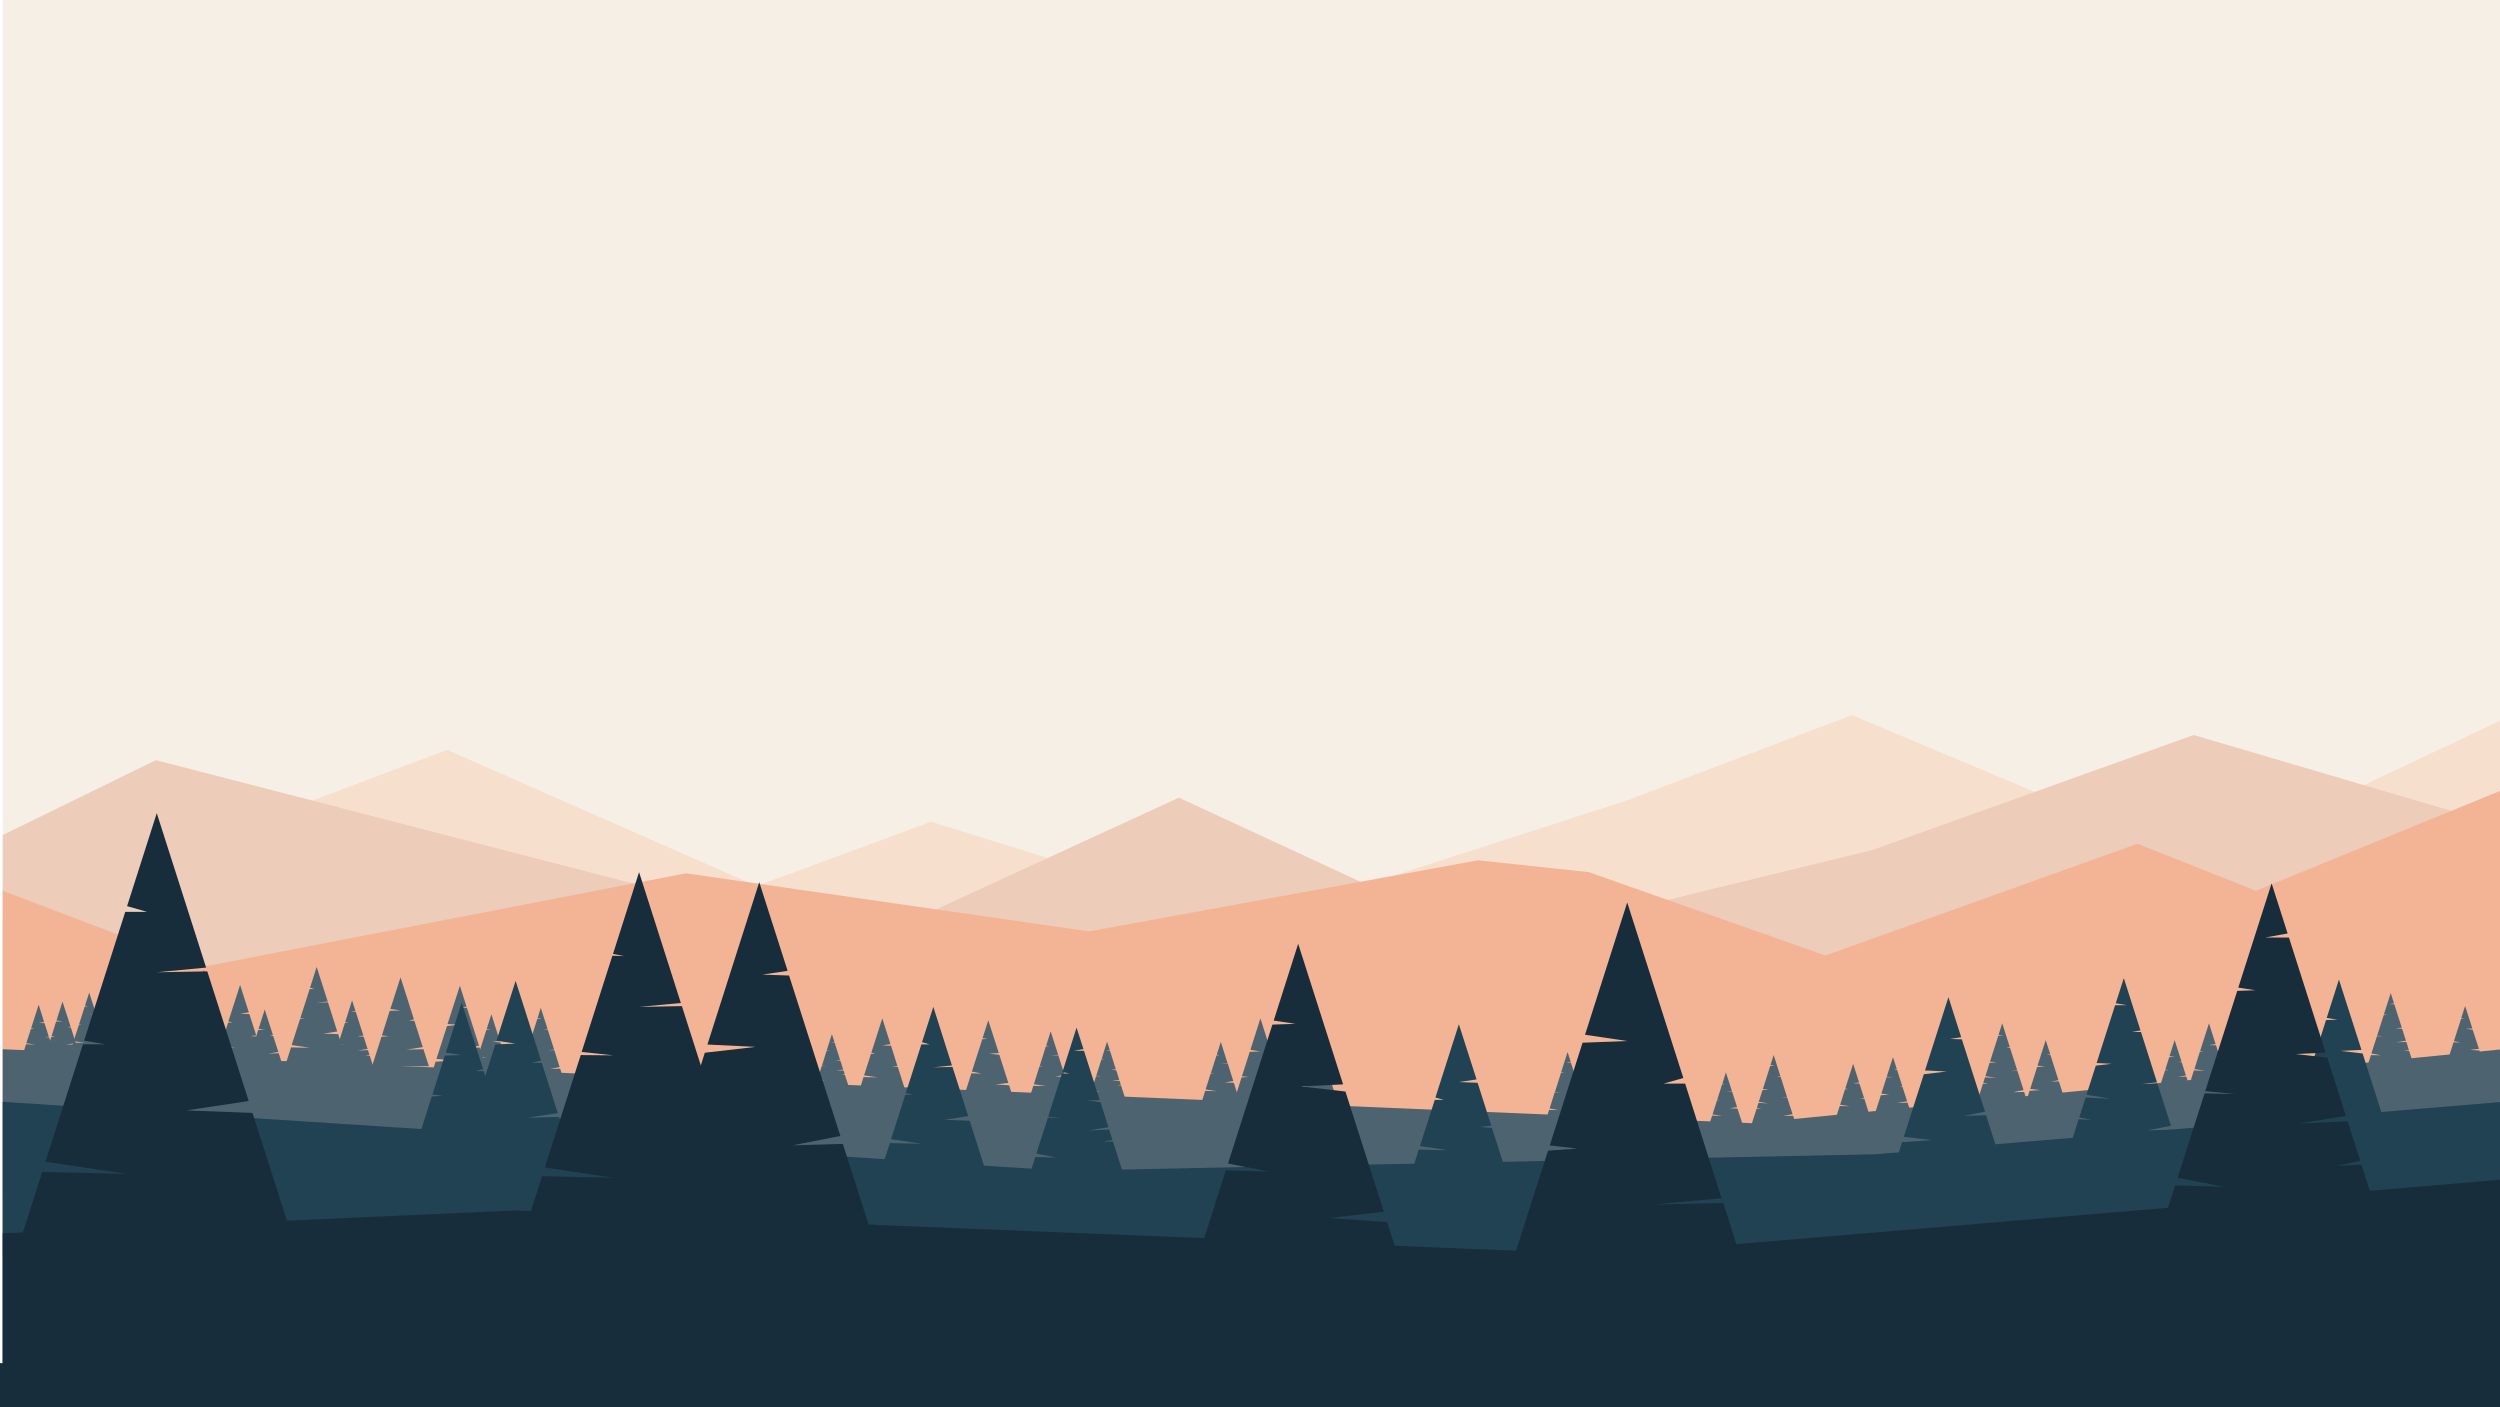
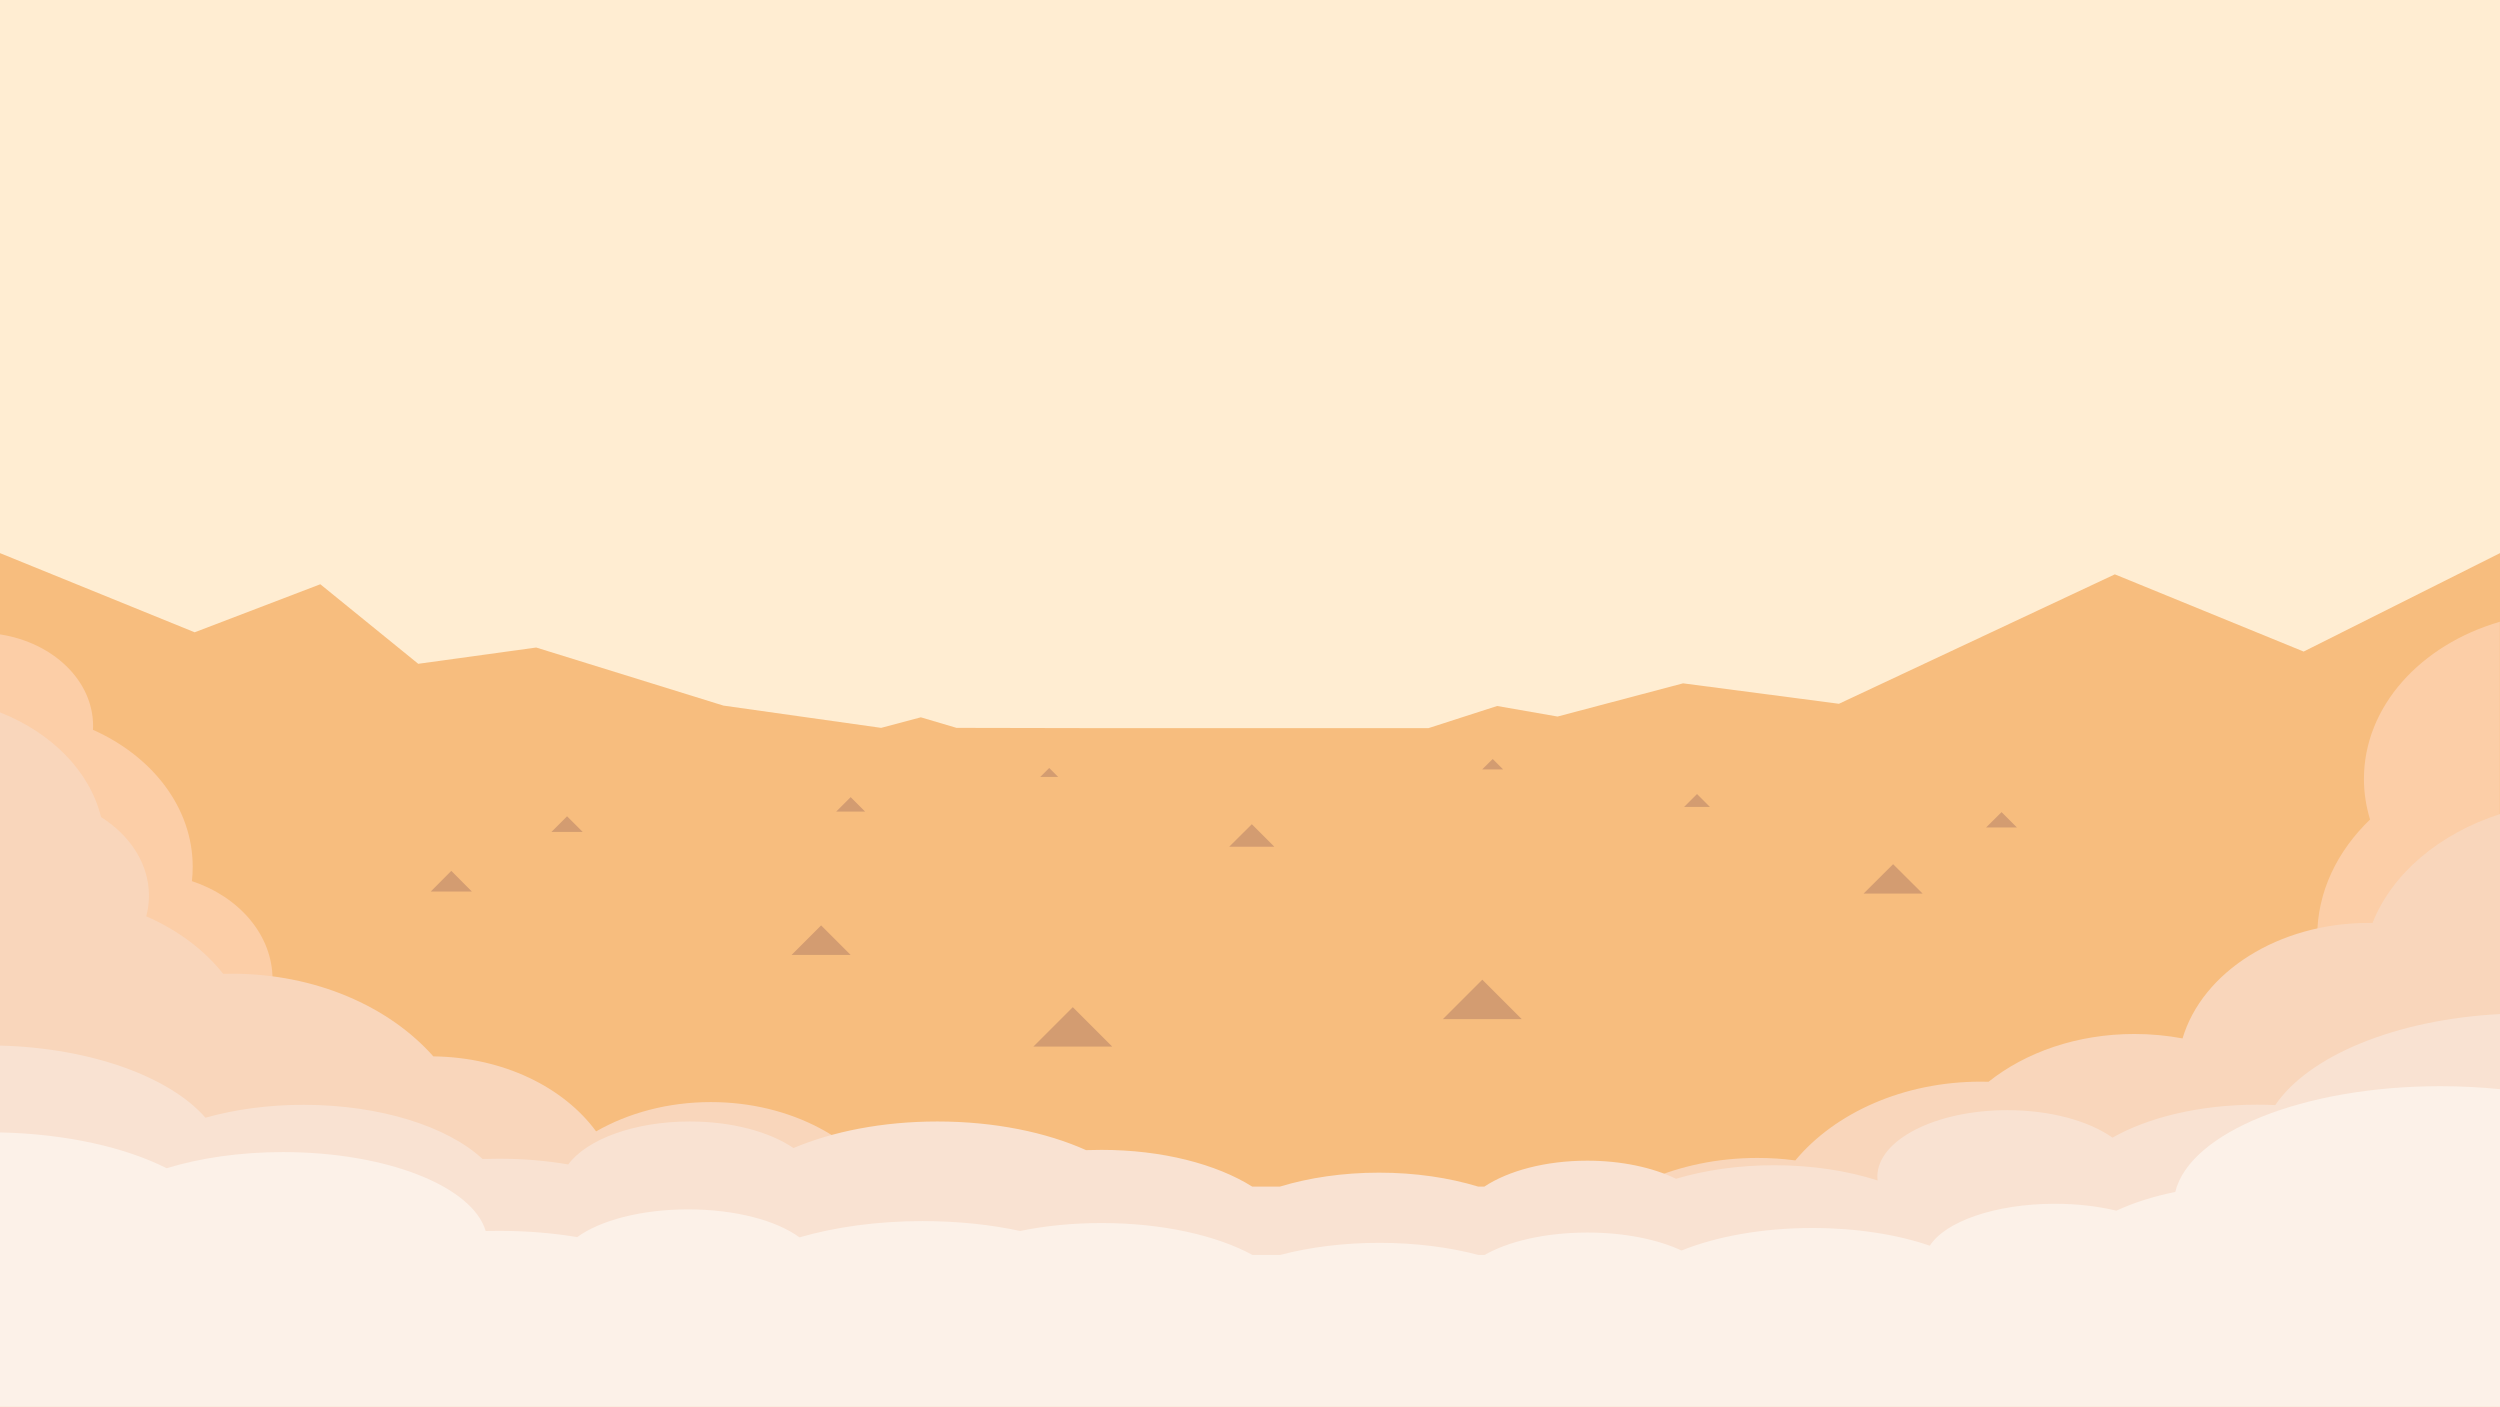
<svg xmlns="http://www.w3.org/2000/svg" version="1.1" id="bac1" x="0px" y="0px" viewBox="0 0 1920 1080" enable-background="new 0 0 1920 1080" xml:space="preserve">
-   <g>
-     <rect x="2.1" fill="#F5EFE5" width="1920" height="1059.5" />
-     <polygon fill="#F7DFCE" points="1922.1,552.6 1690.5,661.9 1422.3,549.2 1249.2,614.8 961.4,707.7 715.1,631.1 581,680.5    343.4,575.9 2.1,704.1 2.1,935.7 1922.1,935.7  " />
-     <polygon fill="#EDCCB9" points="1922.1,634.4 1684.7,564.5 1438,652.8 1146,724 905.4,612.6 662.8,724.2 119.7,583.8 2.1,641.3    2.1,920.5 1922.1,920.5  " />
-     <polygon fill="#F3B495" points="2.1,964.8 1922.1,964.8 1922.1,606.6 1732.5,684.1 1641.7,648 1401.9,733.8 1220.2,669.8    1135.1,660.7 836.3,715.3 526.8,670.7 155.7,742.5 2.1,684.1  " />
-     <polygon fill="#4D6470" points="685.1,819 689.2,818.6 684.3,803.1 677.6,802.9 683.9,801.9 677.6,782.1 669.2,808.4 672.2,809.3    668.9,809.3 663.6,825.9 673.8,827.4 663.2,827.2 659.8,837.9 695.4,837.9 689.5,819.3  " />
-     <polygon fill="#4D6470" points="1554.1,837.2 1549.4,822.5 1544.1,822.6 1549.3,822.2 1543.7,804.7 1540.6,804.6 1543.5,804.1    1537.7,785.9 1534.9,794.7 1538.8,795.4 1534.7,795.4 1528.3,815.4 1533.5,815.7 1528,816.3 1524.8,826.5 1533.1,827.8    1524.5,827.4 1523.1,831.6 1526.9,832.3 1522.9,832.3 1518.4,846.4 1557,846.4 1554.5,838.6 1546,838.8  " />
-     <polygon fill="#4D6470" points="1428.6,843.5 1431.6,843.2 1428,832.1 1423.2,832 1427.8,831.3 1423.2,817 1417.2,835.9    1419.3,836.5 1417,836.5 1413.2,848.5 1420.5,849.6 1412.9,849.4 1410.4,857.1 1436,857.1 1431.8,843.8  " />
-     <polygon fill="#4D6470" points="137.1,805.9 142.6,788.4 148.9,788.6 142.8,788 149.4,767.2 153.2,767.1 149.6,766.6 156.5,745    159.8,755.3 155.2,756.2 160.1,756.2 167.7,780 161.5,780.3 168,781 171.9,793.1 162.1,794.7 172.3,794.2 173.9,799.2 169.4,800    174.1,800 179.4,816.7 133.6,816.7 136.6,807.5 146.8,807.8  " />
-     <polygon fill="#4D6470" points="997,850.2 1002.1,834.2 1009.5,833.9 1002.6,832.8 1007.2,818.5 1012.8,818.6 1007.3,818.1    1012.8,800.9 1016,811.3 1013.8,811.9 1016.2,811.9 1020.8,826.1 1018.5,826.6 1020.9,826.6 1025.1,839.6 1016.1,840.9    1025.4,840.7 1028.5,850.2  " />
-     <polygon fill="#4D6470" points="1702.5,815.6 1705.8,815.2 1701.9,802.8 1696.5,802.6 1701.6,801.9 1696.5,785.9 1689.7,807.1    1692.1,807.7 1689.5,807.7 1685.3,821.1 1693.4,822.3 1684.9,822.1 1682.2,830.7 1710.8,830.7 1706,815.8  " />
-     <polygon fill="#4D6470" points="1376.7,855.7 1372.5,842.7 1367.9,842.8 1372.4,842.4 1367.5,826.9 1364.7,826.8 1367.3,826.4    1362.2,810.3 1359.7,818 1363.2,818.7 1359.5,818.7 1353.9,836.4 1358.5,836.6 1353.6,837.2 1350.7,846.2 1358.1,847.4 1350.5,847    1349.3,850.8 1352.6,851.4 1349.1,851.4 1345.1,863.8 1379.3,863.8 1377.1,856.9 1369.5,857.1  " />
-     <polygon fill="#4D6470" points="1889.7,800.6 1884.6,799.6 1890.1,782.5 1892.9,782.4 1890.2,782 1893.2,772.6 1898.8,789.9    1893.6,790.1 1899,790.8 1903.8,805.5 1897,806.3 1904.2,806.8 1905.7,811.5 1880.8,811.5 1884.3,800.5  " />
-     <polygon fill="#4D6470" points="1665.5,821.8 1662.9,821.5 1666,811.9 1670.1,811.7 1666.2,811.1 1670.1,798.8 1675.4,815.2    1673.5,815.7 1675.5,815.7 1678.8,826 1672.5,827 1679.1,826.8 1681.2,833.5 1659.1,833.5 1662.8,822  " />
-     <polygon fill="#4D6470" points="1821.2,809.1 1825.5,795.8 1830.3,795.9 1825.6,795.4 1830.7,779.6 1833.5,779.5 1830.8,779.1    1836.1,762.7 1838.6,770.6 1835.1,771.2 1838.8,771.2 1844.6,789.3 1839.9,789.6 1844.8,790.1 1847.8,799.3 1840.3,800.5    1848.1,800.2 1850,806.4 1846.2,807.2 1850.2,807 1853.5,817.3 1818.6,817.3 1820.9,810.3 1828.6,810.5  " />
-     <polygon fill="#4D6470" points="1575.2,830.7 1580.9,829.6 1574.7,810.1 1571.5,810 1574.6,809.6 1571.1,798.8 1564.8,818.5    1570.7,818.8 1564.5,819.5 1559.2,836.3 1566.8,837.2 1558.7,837.7 1557,843.1 1585.3,843.1 1581.2,830.5  " />
-     <polygon fill="#4D6470" points="1338.7,864.7 1334.4,851.4 1328.3,851.1 1334.1,850.3 1330.2,838.2 1325.5,838.3 1330.1,837.9    1325.5,823.6 1322.8,832.2 1324.6,832.7 1322.6,832.7 1318.8,844.7 1320.8,845 1318.7,845 1315.2,855.9 1322.7,857 1314.9,856.8    1312.4,864.7  " />
-     <polygon fill="#4D6470" points="197.8,802.8 194.7,802.5 198.3,791 203.3,790.8 198.6,790.1 203.3,775.3 209.6,794.9 207.4,795.6    209.8,795.6 213.8,807.9 206.2,809.1 214.1,808.9 216.6,816.9 190.1,816.9 194.5,803  " />
-     <polygon fill="#4D6470" points="298.4,795.8 293.3,795.2 299.3,776.3 307.6,776 299.8,774.9 307.6,750.6 317.9,782.8 314.2,783.9    318.2,783.9 324.7,804.2 312.2,806.1 325.2,805.8 329.4,818.9 285.7,818.9 293,796.2  " />
-     <polygon fill="#4D6470" points="627.9,828.6 631.1,818.7 634.6,818.8 631.2,818.5 634.9,806.8 637,806.7 635,806.4 638.9,794.2    640.8,800.1 638.2,800.5 640.9,800.5 645.2,814 641.8,814.1 645.4,814.6 647.6,821.4 642.1,822.3 647.8,822 648.7,824.9    646.2,825.3 648.8,825.3 651.9,834.7 626,834.7 627.6,829.5 633.4,829.7  " />
-     <polygon fill="#4D6470" points="838.4,837.1 841.8,826.5 845.6,826.5 841.9,826.2 845.9,813.6 848.2,813.5 846.1,813.2 850.2,800    852.3,806.3 849.5,806.8 852.4,806.8 857,821.3 853.3,821.5 857.3,822 859.6,829.3 853.6,830.3 859.8,830 860.8,833 858.1,833.5    860.9,833.5 864.2,843.7 836.3,843.7 838.1,838 844.3,838.2  " />
-     <polygon fill="#4D6470" points="255.4,815.5 259.7,802 264.5,802.1 259.8,801.6 264.9,785.6 267.8,785.4 265.1,785 270.4,768.3    273,776.4 269.4,777 273.2,777 279.1,795.4 274.3,795.7 279.3,796.2 282.3,805.6 274.7,806.8 282.6,806.5 283.8,810.3 280.4,810.9    284,810.9 288.2,823.9 252.7,823.9 255,816.7 262.9,816.9  " />
-     <polygon fill="#4D6470" points="1190.1,851.3 1194,838.9 1198.5,839 1194.2,838.6 1198.9,823.8 1201.5,823.7 1199,823.3    1203.9,808 1206.3,815.4 1203,816 1206.4,816 1211.9,832.9 1207.5,833.1 1212.1,833.6 1214.8,842.2 1207.9,843.3 1215.1,843    1216.2,846.6 1213,847.1 1216.4,847.1 1220.2,859 1187.6,859 1189.7,852.4 1197,852.6  " />
-     <polygon fill="#4D6470" points="359.2,804.8 367.9,803.1 358.6,774 353.7,773.8 358.3,773.1 353.2,757 343.7,786.5 352.5,786.9    343.3,788 335.2,813.2 346.7,814.5 334.5,815.4 332,823.4 374.4,823.4 368.3,804.5  " />
-     <polygon fill="#4D6470" points="192.3,795.7 196.8,795.2 191.5,778.8 184.4,778.5 191.1,777.5 184.4,756.4 175.4,784.4    178.6,785.3 175.2,785.3 169.5,803 180.3,804.6 169.1,804.4 165.4,815.8 203.3,815.8 197,796  " />
-     <polygon fill="#4D6470" points="429.8,819.5 425.7,806.5 421,806.6 425.6,806.1 420.6,790.6 417.8,790.5 420.5,790.1 415.3,774    412.9,781.8 416.3,782.4 412.7,782.4 407,800.2 411.6,800.4 406.7,801 403.9,809.9 411.2,811.1 403.6,810.8 401.6,816.9    405.4,817.7 401.5,817.5 398.2,827.6 432.4,827.6 430.2,820.7 422.6,820.9  " />
-     <polygon fill="#4D6470" points="952.4,846.7 947.6,831.6 940.7,831.3 947.2,830.3 942.9,816.7 937.6,816.9 942.7,816.4    937.6,800.2 934.5,809.9 936.6,810.5 934.3,810.5 930,824 932.2,824.4 929.8,824.4 925.9,836.7 934.4,838 925.6,837.8 922.7,846.7     " />
-     <polygon fill="#4D6470" points="823.4,843.8 818.1,827 810.4,826.7 817.6,825.7 812.8,810.5 806.9,810.7 812.7,810.1 806.9,792.1    803.5,803 805.8,803.6 803.2,803.6 798.5,818.6 800.9,819 798.3,819 794,832.7 803.4,834.1 793.6,833.9 790.4,843.8  " />
-     <polygon fill="#4D6470" points="267.6,819.1 259.7,794.2 248.3,793.8 259,792.2 251.9,769.8 243.2,770 251.7,769.2 243.2,742.6    238.1,758.6 241.5,759.6 237.8,759.6 230.7,781.8 234.3,782.4 230.5,782.4 224,802.6 237.9,804.7 223.5,804.4 218.8,819.1  " />
-     <polygon fill="#4D6470" points="753.8,824.5 746.4,823 754.4,798.1 758.5,797.9 754.6,797.3 759,783.6 767.1,808.8 759.6,809.2    767.5,810.1 774.4,831.7 764.5,832.8 775,833.5 777.2,840.4 740.9,840.4 746,824.3  " />
-     <polygon fill="#4D6470" points="373.2,812.3 367.1,811.1 373.6,790.8 377,790.7 373.8,790.2 377.4,779 383.9,799.6 377.9,799.9    384.3,800.6 389.9,818.2 381.9,819.1 390.4,819.7 392.2,825.3 362.6,825.3 366.8,812.1  " />
-     <polygon fill="#4D6470" points="958.9,827.1 953.8,826.6 959.8,807.8 968,807.5 960.3,806.3 968,782.1 978.2,814.2 974.6,815.3    978.6,815.3 985,835.5 972.7,837.4 985.5,837.1 989.7,850.2 946.3,850.2 953.5,827.5  " />
-     <polygon fill="#4D6470" points="42.6,796.1 39.6,795.8 43.1,784.5 48,784.4 43.4,783.7 48,769.2 54.2,788.4 52,789 54.4,789    58.2,801.1 50.8,802.2 58.5,802.1 61,809.9 35,809.9 39.4,796.4  " />
-     <polygon fill="#4D6470" points="83.7,809.9 78.7,794.4 71.6,794.1 78.3,793.1 73.9,779.2 68.5,779.3 73.8,778.8 68.5,762.3    65.3,772.3 67.4,772.9 65.1,772.9 60.7,786.7 62.9,787.1 60.6,787.1 56.5,799.6 65.2,800.9 56.2,800.7 53.3,809.9  " />
-     <polygon fill="#4D6470" points="1440,855.1 1444.5,841.1 1451,840.8 1444.9,839.9 1448.9,827.3 1453.8,827.4 1449,826.9    1453.8,811.9 1456.7,820.9 1454.8,821.5 1456.9,821.5 1460.9,834 1458.9,834.4 1461,834.4 1464.7,845.8 1456.8,847 1465,846.8    1467.7,855.1  " />
-     <polygon fill="#4D6470" points="34.7,796.5 37.5,796.2 34.2,785.8 29.7,785.6 33.9,785 29.7,771.6 24,789.4 26,790 23.8,790    20.2,801.2 27.1,802.2 20,802 17.7,809.3 41.7,809.3 37.7,796.7  " />
-     <polygon fill="#4D6470" points="2.1,805.8 1345.2,862.6 1922.1,805.8 1922.1,1059.5 2.1,1059.5  " />
-     <polygon fill="#204253" points="340.1,841.5 332.1,840.6 341.6,810.7 354.6,810.3 342.4,808.4 354.6,769.9 371,821 365.2,822.6    371.5,822.6 381.8,854.9 362.1,857.8 382.6,857.4 389.2,878.2 320.1,878.2 331.6,842.1  " />
-     <polygon fill="#204253" points="373.5,839.3 369,837.8 380.4,802.1 396,801.5 381.3,799.3 396,753.3 415.5,814.4 408.6,816.3    416.1,816.3 428.4,854.9 404.8,858.4 429.4,857.8 437.3,882.7 354.6,882.7 368.4,839.6  " />
-     <polygon fill="#204253" points="795.9,886 804.8,858.3 814.8,858.5 805,857.6 815.5,824.6 821.5,824.3 815.9,823.5 826.8,789.2    832.1,805.7 824.8,807 832.5,807 844.6,844.9 834.8,845.3 845.2,846.5 851.3,865.7 835.7,868.2 851.8,867.5 854.4,875.5    847.3,876.7 854.8,876.7 863.3,903.3 790.4,903.3 795.1,888.6 811.3,889  " />
-     <polygon fill="#204253" points="1507.9,857 1524.5,853.8 1506.7,798.2 1497.5,797.9 1506.2,796.6 1496.4,765.8 1478.4,822.1    1495.1,822.9 1477.5,825 1462.1,873.1 1484,875.6 1460.8,877.2 1455.9,892.5 1536.8,892.5 1525.3,856.5  " />
-     <polygon fill="#204253" points="1136.4,865.5 1145.3,864.5 1134.8,831.6 1120.4,831 1134,829 1120.4,786.6 1102.4,842.9    1108.8,844.7 1101.9,844.7 1090.5,880.2 1112.2,883.4 1089.6,882.9 1082.3,905.9 1158.5,905.9 1145.8,866.2  " />
-     <polygon fill="#204253" points="1667.3,864.6 1656.9,832.1 1645.2,832.4 1656.6,831.3 1644.3,792.6 1637.3,792.4 1643.9,791.4    1631.1,751.2 1624.9,770.5 1633.5,772 1624.4,772 1610.2,816.4 1621.7,817 1609.6,818.4 1602.4,840.8 1620.7,843.8 1601.8,842.9    1596.9,858.1 1606.3,860.1 1596.4,859.6 1588.4,884.8 1673.7,884.8 1668.2,867.6 1649.2,868.1  " />
-     <polygon fill="#204253" points="758.1,902.8 744.7,860.7 725.4,860 743.6,857.2 731.5,819.4 716.8,819.7 731.1,818.3 716.8,773.3    708.1,800.4 713.9,802.1 707.6,802.1 695.6,839.6 701.7,840.7 695.3,840.7 684.3,874.9 707.9,878.4 683.4,877.9 675.4,902.8  " />
-     <polygon fill="#204253" points="1785.2,839.8 1769.4,836.7 1786.4,783.4 1795.3,783.1 1786.9,781.8 1796.3,752.3 1813.6,806.3    1797.6,807.1 1814.5,809.1 1829.2,855.2 1808.2,857.6 1830.5,859.2 1835.2,873.9 1757.5,873.9 1768.5,839.4  " />
-     <polygon fill="#204253" points="2.1,1059.5 1922.1,1059.5 1922.1,846.2 1440.1,886.5 815.5,899.1 2.1,846.2  " />
-     <polygon fill="#172D3C" points="974.8,899.8 943.1,893.6 977.2,786.9 994.9,786.3 978.2,783.8 997,724.8 1031.5,832.8 999.5,834.4    1033.3,838.3 1062.8,930.6 1020.7,935.4 1065.3,938.6 1074.7,967.9 919.4,967.9 941.4,898.9  " />
-     <polygon fill="#172D3C" points="1211.4,882.1 1190.2,879.7 1215.4,800.8 1249.7,799.5 1217.3,794.7 1249.7,693.1 1292.8,827.9    1277.6,832.2 1294.2,832.2 1322.1,920.2 1269.3,925.1 1323.5,923.9 1341,978.8 1158.5,978.8 1188.9,883.7  " />
-     <polygon fill="#172D3C" points="1672.4,904.5 1693.1,839.7 1716.4,840.2 1693.6,838 1718.2,761 1732.1,760.5 1719,758.5    1744.6,678.4 1756.9,716.9 1739.8,720 1757.9,720 1786.1,808.4 1763.2,809.5 1787.4,812.3 1801.6,857 1765.2,862.9 1803,861.2    1812.7,891.6 1794,895.4 1813.6,894.5 1829.7,944.7 1659.6,944.7 1670.5,910.4 1708.4,911.5  " />
-     <polygon fill="#172D3C" points="608.8,879.6 645.4,872.4 606,749.2 585.6,748.5 604.9,745.6 583.1,677.5 543.3,802.2 580.3,804    541.3,808.5 515.6,890 564.2,895.5 512.6,899.2 493.4,958.3 672.8,958.3 647.3,878.5  " />
-     <polygon fill="#172D3C" points="229.4,965.6 193.9,854.7 143.1,852.8 191,845.6 159.2,746 120.4,746.7 158.3,743.1 120.4,624.5    97.6,695.9 112.9,700.3 96.2,700.3 64.6,799.2 80.7,802 63.7,802 34.9,892.2 97,901.5 32.4,900.1 11.5,965.6  " />
-     <polygon fill="#172D3C" points="583.1,958.8 523.7,772.7 490.8,773.3 522.9,770.3 490.8,669.8 470.8,732.6 479.4,734.3 470.3,734    446.7,807.9 471,810.5 446,810.3 418.4,896.6 471,904.5 416.3,903.3 398.5,958.8  " />
-     <polygon fill="#172D3C" points="1922.1,905.9 1238.4,963.5 396,929.6 2.1,947.2 2.1,1059.5 1922.1,1059.5  " />
-     <rect x="-7.2" y="1046.9" fill="#172D3C" width="1938.8" height="47.4" />
-   </g>
+   <rect id="_x30_" fill="#FFEDD2" width="1920" height="1080" />
+   <polygon id="_x31_" fill="#F7BD7E" points="0,424.8 149.5,485.6 246,448.7 321.2,509.8 411.8,497.3 555.6,541.9 676.7,559   707.2,550.9 734.6,559 838.9,559.2 1097.1,559.2 1149.8,542.2 1196.2,550.3 1292.6,524.8 1412.3,540.5 1624.2,441.1 1769.2,500.4   1920,424.8 1920,1080 0,1080 " />
+   <polygon id="_x32_" fill="#D39C71" points="1146.4,582.9 1154.4,590.9 1138.3,590.9 " />
+   <polygon fill="#D39C71" points="805.8,589.8 812.7,596.7 798.9,596.7 " />
+   <polygon id="_x33_" fill="#D39C71" points="1303.3,609.8 1313.2,619.7 1293.4,619.7 " />
+   <polygon fill="#D39C71" points="1537.2,623.7 1549,635.5 1525.3,635.5 " />
+   <polygon fill="#D39C71" points="653.3,612.2 664.4,623.3 642.2,623.3 " />
+   <polygon fill="#D39C71" points="961.4,633 978.7,650.3 944,650.3 " />
+   <polygon fill="#D39C71" points="435.5,626.9 447.5,638.9 423.5,638.9 " />
+   <polygon id="_x34_" fill="#D39C71" points="346.6,668.8 362.4,684.7 330.8,684.7 " />
+   <polygon fill="#D39C71" points="1453.9,663.7 1476.6,686.3 1431.2,686.3 " />
+   <polygon fill="#D39C71" points="630.6,710.7 653.3,733.4 607.9,733.4 " />
+   <polygon id="_x35_" fill="#D39C71" points="1138.4,752.4 1168.7,782.7 1108.1,782.7 " />
+   <polygon fill="#D39C71" points="823.9,773.5 854.2,803.8 793.6,803.8 " />
+   <path id="_x36__2_" fill="#FCCEA7" d="M0,487.2c40.7,6.3,71.5,35.4,71.5,70.4c0,1,0,1.9-0.1,2.9C117,580.8,148,620.3,148,665.7  c0,3.7-0.2,7.4-0.6,11c36.3,12.1,61.9,41.4,61.9,75.4c0,0.1,0,0.2,0,0.3c45.8,7.4,80.4,40.3,80.4,79.9c0,6-0.8,11.7-2.3,17.3  c4.2-0.3,8.5-0.4,12.8-0.4c35.8,0,68.8,9.5,95.5,25.7c1.8,0,3.7-0.1,5.5-0.1c70,0,128.5,40.1,143.1,93.6c4.8-0.4,9.7-0.5,14.7-0.5  c37.2,0,71.3,11.2,97.4,29.6c16.5-9.9,36.9-15.7,59-15.7c34.6,0,65.1,14.4,83,36.2c22.6-11.3,49.2-17.8,77.6-17.8  c39.8,0,75.9,12.7,102.6,33.4c19.2-7.4,40.6-11.5,63.2-11.5c7.4,0,14.7,0.4,21.8,1.3c30.9-38.8,84.4-64.3,145.2-64.3  c47.5,0,90.6,15.6,121.9,40.9c19.3-6.1,40.1-9.3,62-9.3c2.2,0,4.3,0,6.4,0.1c13.8-31.5,50.6-54.2,94-54.2  c28.9,0,54.9,10.1,73.1,26.1c12.5-5.8,25.9-10.4,40.1-13.5c4.3-54,49.8-99,111-114.2c2.3-38.9,27.4-72.9,64.5-93.5  c-1.4-7.3-2.2-14.6-2.2-22.1c0-34.3,15.3-65.7,40.6-90c-3-10-4.7-20.4-4.7-31.1c0-55.8,43.6-103.1,104.4-120.8V1080l0,0H0V487.2z" />
+   <path id="_x37_" fill="#F9D6BB" d="M0,547.1c39.7,15.7,69,45.3,77.6,80.4c22.5,14.3,36.8,36,36.8,60.4c0,5.4-0.7,10.7-2.1,15.8  c24.2,10.6,44.6,25.8,59.1,44.2c2.2-0.1,4.4-0.1,6.7-0.1c64.2,0,120.8,25.2,154.7,63.5c53.5,0.6,100.1,23.6,125,57.6  c24.7-14.1,55.1-22.5,88.1-22.5c61.7,0,114.7,29.3,137.4,71c6.8-1.1,13.9-1.8,21.1-1.8c32.5,0,61.5,12.2,79.7,31  c27-21.2,64.5-34.4,105.8-34.4c52,0,97.7,20.7,124.4,52.2c27-20.7,64-33.6,104.8-33.6c31.5,0,60.7,7.7,84.8,20.6  c30.8-37.3,84.6-62.1,145.7-62.1c9.9,0,19.7,0.6,29.2,1.9c30.3-36.4,82.9-60.5,142.6-60.5c1.9,0,3.9,0,5.8,0.1  c28.5-22.7,68.1-36.7,112-36.7c12.7,0,25.1,1.2,37,3.4c15.1-50.8,73.4-88.7,143.1-88.7c0.9,0,1.8,0,2.8,0  c15-37.9,51.3-68.6,97.9-83.6V1080l0,0H0V547.1z" />
+   <path id="_x38_" fill="#F9E2D2" d="M1920,778.8c-80.3,4.2-146.9,32.1-172.6,69.9c-4.6-0.2-9.3-0.3-14.1-0.3  c-44,0-83.6,9.8-110.9,25.3c-18.1-12.8-47.6-21.1-80.8-21.1c-55.1,0-99.8,22.9-99.8,51.1c0,1,0.1,2,0.2,2.9  c-23-7.4-50.2-11.7-79.4-11.7c-27.5,0-53.3,3.8-75.4,10.4c-17.8-8.6-41.8-13.9-68.2-13.9c-32.1,0-60.7,7.8-79,19.9h-4.8  c-22.3-6.8-48.3-10.7-76.1-10.7c-27.8,0-53.8,3.9-76.1,10.7h-21.3c-27.4-17.2-69-28.2-115.7-28.2c-4,0-8,0.1-11.9,0.2  c-30.5-13.7-70.4-22-114.2-22c-42,0-80.5,7.7-110.5,20.4c-18.2-12.4-47.1-20.4-79.7-20.4c-42.6,0-79,13.7-93.3,33  c-16.8-2.9-34.7-4.4-53.3-4.4c-4.2,0-8.4,0.1-12.5,0.2c-26.7-24.8-78.3-41.6-137.5-41.6c-27.3,0-52.9,3.6-75.3,9.9  C130.5,827.2,70.5,804.9,0,803v277h1920V778.8z" />
+   <path id="_x39_" fill="#FCF1E8" d="M128,897.2c25.4-7.8,56.1-12.4,89.4-12.4c79.7,0,145.5,26.4,155.6,60.6c3.4-0.1,6.9-0.1,10.4-0.1  c21.1,0,41.3,1.7,59.9,4.8c17.5-12.8,49.1-21.3,85.2-21.3c36.3,0,68,8.6,85.5,21.5c27.2-7.9,59.6-12.5,94.5-12.5  c26.9,0,52.3,2.7,75,7.6c19-4,40.3-6.1,62.7-6.1c46.7,0,88.4,9.6,115.7,24.5h21.3c22.3-5.9,48.3-9.3,76.1-9.3s53.8,3.4,76.1,9.3h4.8  c18.2-10.5,46.8-17.2,79-17.2c28.4,0,54,5.3,72.2,13.8c26.5-10.7,61.8-17.3,100.4-17.3c33.9,0,65.3,5,90.3,13.6  c11.9-18.6,50.3-32.2,95.9-32.2c17.2,0,33.3,1.9,47.4,5.3c12.8-6,28.1-10.9,45.2-14.4c11.1-45.6,97.9-81.2,203.5-81.2  c15.8,0,31.2,0.8,46,2.3v243.8l0,0H0V869.7C50.9,870.8,96.3,881.2,128,897.2z" />
</svg>
